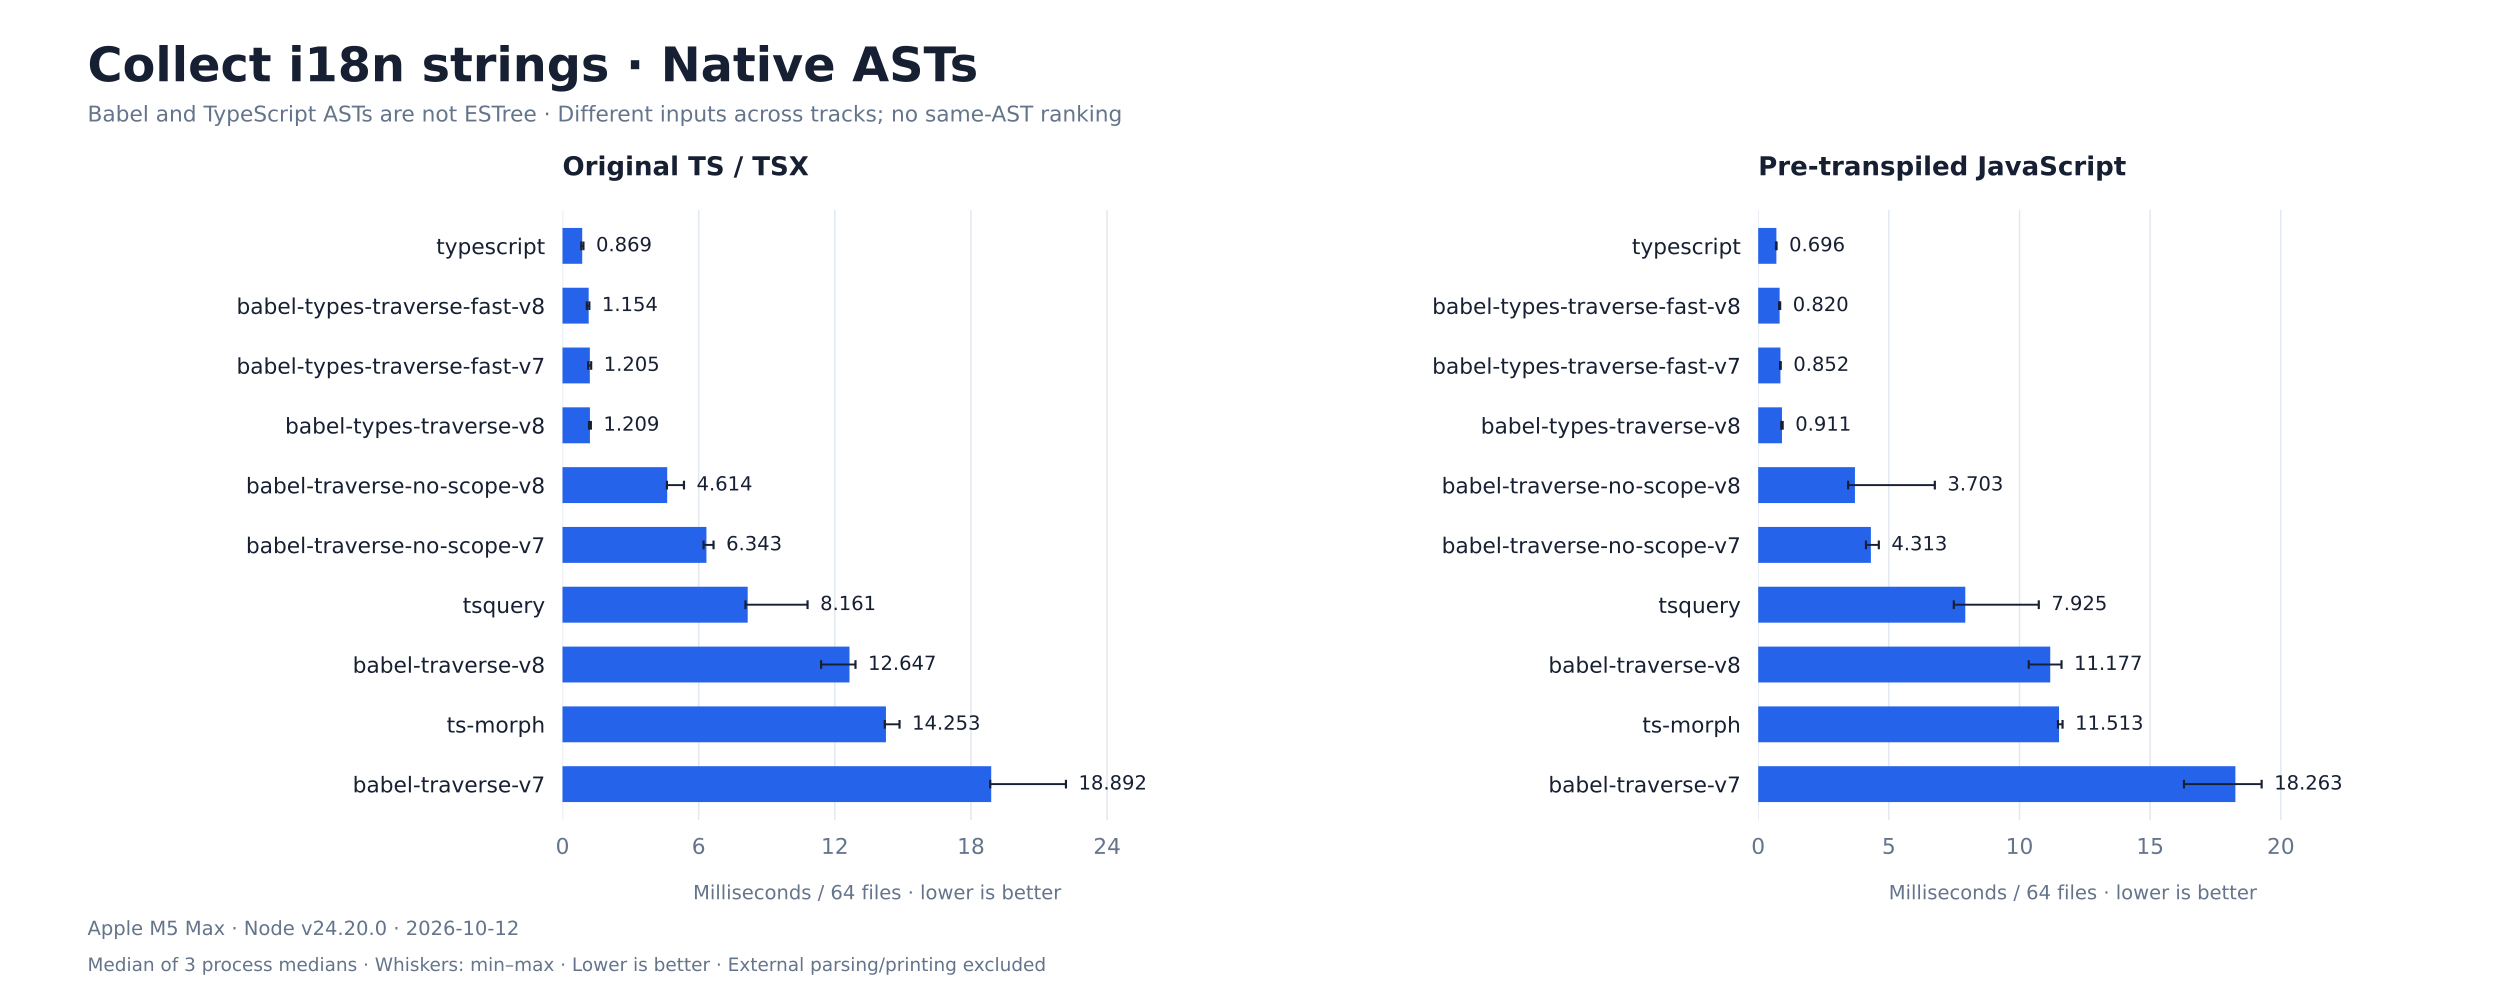
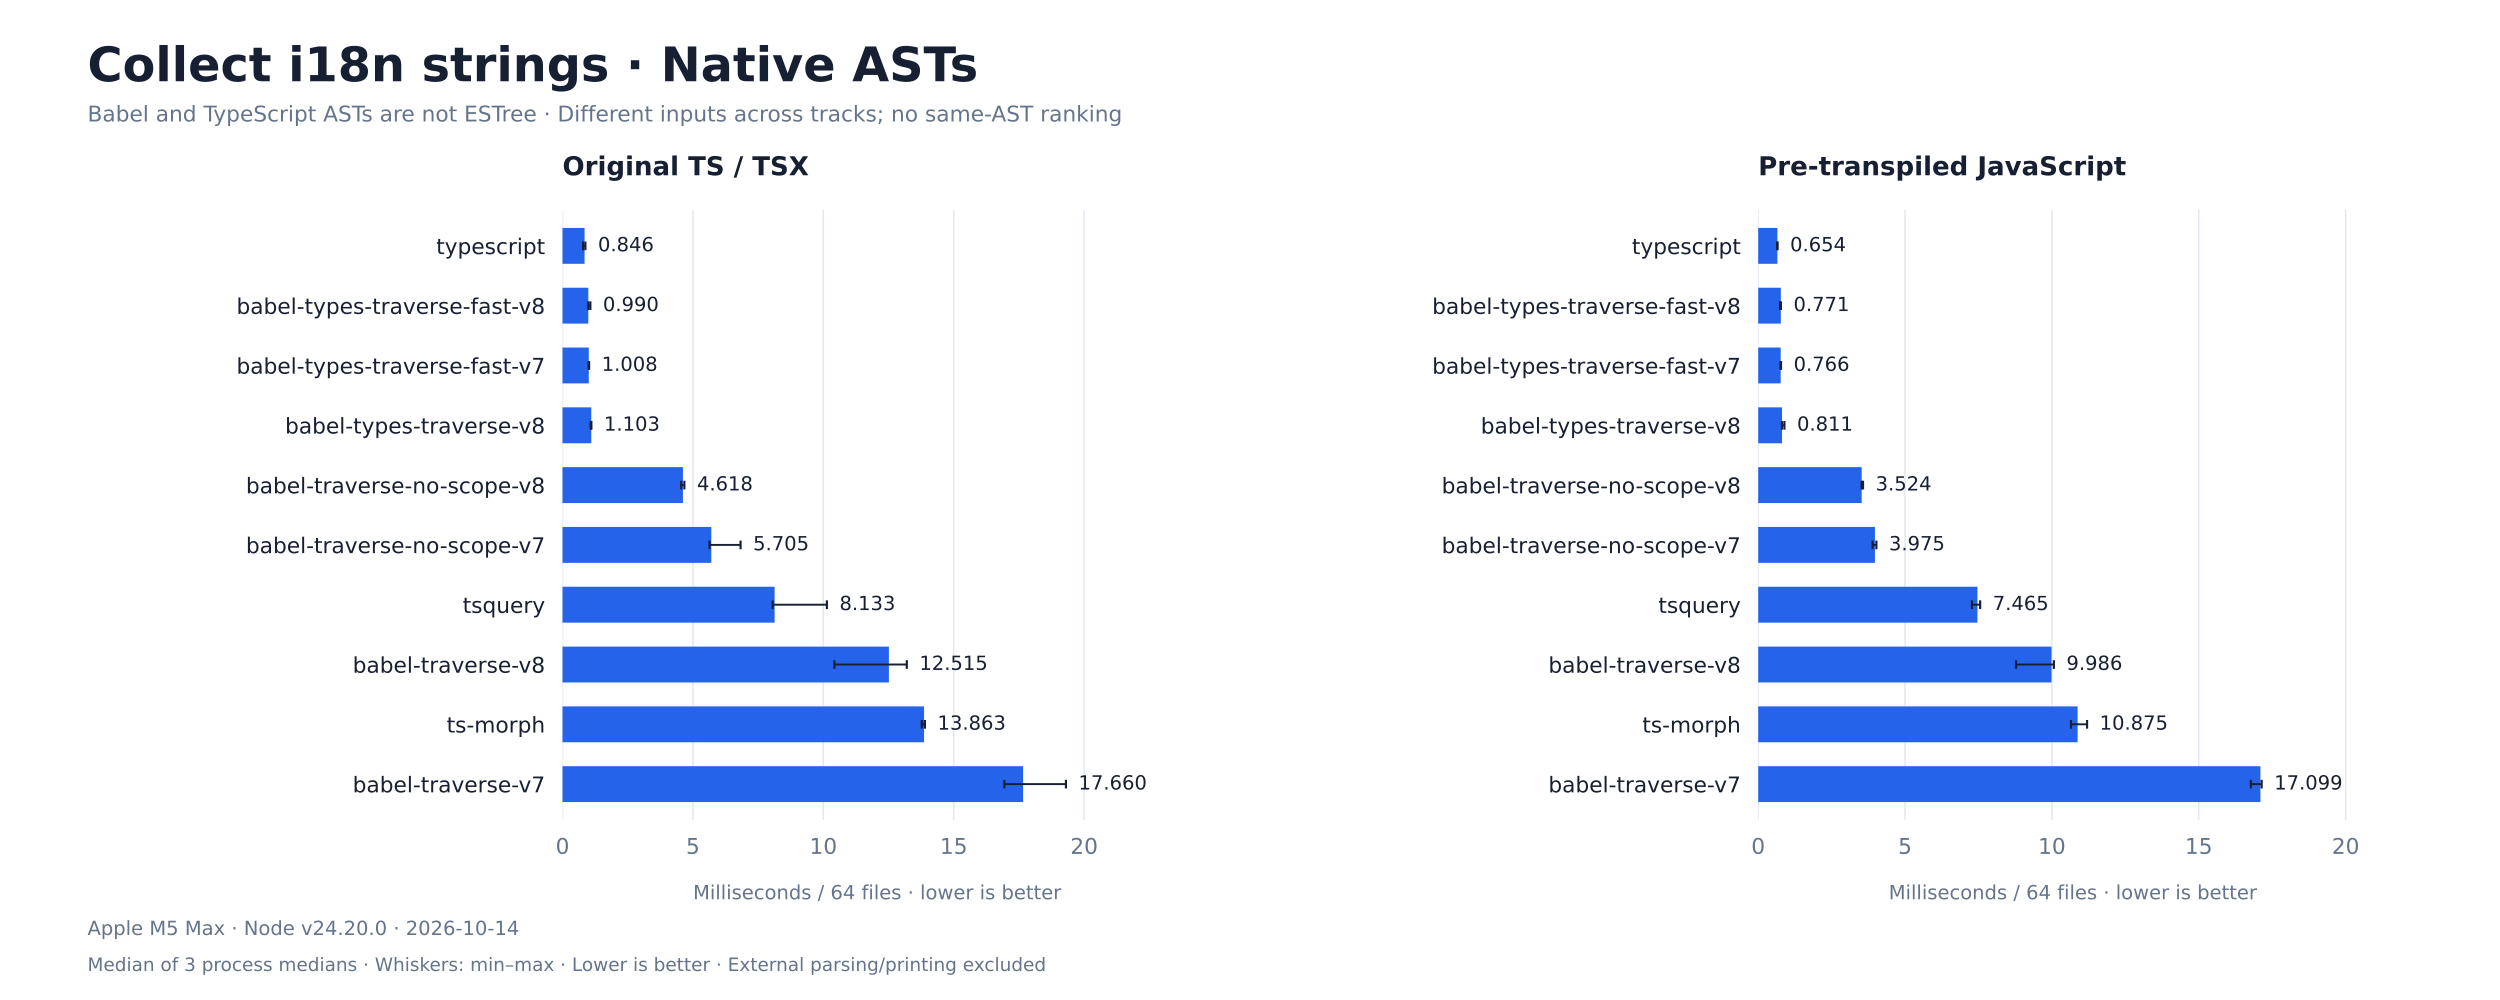
<svg xmlns="http://www.w3.org/2000/svg" xmlns:xlink="http://www.w3.org/1999/xlink" width="1152pt" height="460.8pt" viewBox="0 0 1152 460.8" version="1.1">
  <defs>
    <style type="text/css">*{stroke-linejoin: round; stroke-linecap: butt}</style>
  </defs>
  <g id="figure_1">
    <g id="patch_1">
      <path d="M 0 460.8 L 1152 460.8 L 1152 0 L 0 0 z " style="fill: #ffffff" />
    </g>
    <g id="axes_1">
      <g id="patch_2">
        <path d="M 259.2 377.856 L 549.186 377.856 L 549.186 96.768 L 259.2 96.768 z " style="fill: #ffffff" />
      </g>
      <g id="matplotlib.axis_1">
        <g id="xtick_1">
          <g id="line2d_1">
            <path d="M 259.2 377.856 L 259.2 96.768 " clip-path="url(#p7ad6d17c55)" style="fill: none; stroke: #e2e8f0; stroke-width: 0.7; stroke-linecap: square" />
          </g>
          <g id="line2d_2" />
          <g id="text_1">
            <text style="fill: #64748b; font: 10px 'DejaVu Sans'; text-anchor: middle" x="259.2" y="393.454" transform="rotate(-0 259.2 393.4544)">0</text>
          </g>
        </g>
        <g id="xtick_2">
          <g id="line2d_3">
-             <path d="M 321.939 377.856 L 321.939 96.768 " clip-path="url(#p7ad6d17c55)" style="fill: none; stroke: #e2e8f0; stroke-width: 0.7; stroke-linecap: square" />
+             <path d="M 319.291 377.856 L 319.291 96.768 " clip-path="url(#p7ad6d17c55)" style="fill: none; stroke: #e2e8f0; stroke-width: 0.7; stroke-linecap: square" />
          </g>
          <g id="line2d_4" />
          <g id="text_2">
-             <text style="fill: #64748b; font: 10px 'DejaVu Sans'; text-anchor: middle" x="321.939" y="393.454" transform="rotate(-0 321.9395 393.4544)">6</text>
+             <text style="fill: #64748b; font: 10px 'DejaVu Sans'; text-anchor: middle" x="319.291" y="393.454" transform="rotate(-0 319.2913 393.4544)">5</text>
          </g>
        </g>
        <g id="xtick_3">
          <g id="line2d_5">
-             <path d="M 384.679 377.856 L 384.679 96.768 " clip-path="url(#p7ad6d17c55)" style="fill: none; stroke: #e2e8f0; stroke-width: 0.7; stroke-linecap: square" />
+             <path d="M 379.383 377.856 L 379.383 96.768 " clip-path="url(#p7ad6d17c55)" style="fill: none; stroke: #e2e8f0; stroke-width: 0.7; stroke-linecap: square" />
          </g>
          <g id="line2d_6" />
          <g id="text_3">
-             <text style="fill: #64748b; font: 10px 'DejaVu Sans'; text-anchor: middle" x="384.679" y="393.454" transform="rotate(-0 384.6789 393.4544)">12</text>
+             <text style="fill: #64748b; font: 10px 'DejaVu Sans'; text-anchor: middle" x="379.383" y="393.454" transform="rotate(-0 379.3826 393.4544)">10</text>
          </g>
        </g>
        <g id="xtick_4">
          <g id="line2d_7">
-             <path d="M 447.418 377.856 L 447.418 96.768 " clip-path="url(#p7ad6d17c55)" style="fill: none; stroke: #e2e8f0; stroke-width: 0.7; stroke-linecap: square" />
+             <path d="M 439.474 377.856 L 439.474 96.768 " clip-path="url(#p7ad6d17c55)" style="fill: none; stroke: #e2e8f0; stroke-width: 0.7; stroke-linecap: square" />
          </g>
          <g id="line2d_8" />
          <g id="text_4">
-             <text style="fill: #64748b; font: 10px 'DejaVu Sans'; text-anchor: middle" x="447.418" y="393.454" transform="rotate(-0 447.4184 393.4544)">18</text>
+             <text style="fill: #64748b; font: 10px 'DejaVu Sans'; text-anchor: middle" x="439.474" y="393.454" transform="rotate(-0 439.4739 393.4544)">15</text>
          </g>
        </g>
        <g id="xtick_5">
          <g id="line2d_9">
-             <path d="M 510.158 377.856 L 510.158 96.768 " clip-path="url(#p7ad6d17c55)" style="fill: none; stroke: #e2e8f0; stroke-width: 0.7; stroke-linecap: square" />
+             <path d="M 499.565 377.856 L 499.565 96.768 " clip-path="url(#p7ad6d17c55)" style="fill: none; stroke: #e2e8f0; stroke-width: 0.7; stroke-linecap: square" />
          </g>
          <g id="line2d_10" />
          <g id="text_5">
-             <text style="fill: #64748b; font: 10px 'DejaVu Sans'; text-anchor: middle" x="510.158" y="393.454" transform="rotate(-0 510.1579 393.4544)">24</text>
+             <text style="fill: #64748b; font: 10px 'DejaVu Sans'; text-anchor: middle" x="499.565" y="393.454" transform="rotate(-0 499.5652 393.4544)">20</text>
          </g>
        </g>
        <g id="text_6">
          <text style="fill: #64748b; font: 9px 'DejaVu Sans'; text-anchor: middle" x="404.193" y="414.373" transform="rotate(-0 404.1931 414.3727)">Milliseconds / 64 files · lower is better</text>
        </g>
      </g>
      <g id="matplotlib.axis_2">
        <g id="ytick_1">
          <g id="line2d_11" />
          <g id="text_7">
            <text style="fill: #172033; font: 10px 'DejaVu Sans'; text-anchor: end" x="251.2" y="117.102" transform="rotate(-0 251.2 117.1018)">typescript</text>
          </g>
        </g>
        <g id="ytick_2">
          <g id="line2d_12" />
          <g id="text_8">
            <text style="fill: #172033; font: 10px 'DejaVu Sans'; text-anchor: end" x="251.2" y="144.659" transform="rotate(-0 251.2 144.6595)">babel-types-traverse-fast-v8</text>
          </g>
        </g>
        <g id="ytick_3">
          <g id="line2d_13" />
          <g id="text_9">
            <text style="fill: #172033; font: 10px 'DejaVu Sans'; text-anchor: end" x="251.2" y="172.217" transform="rotate(-0 251.2 172.2171)">babel-types-traverse-fast-v7</text>
          </g>
        </g>
        <g id="ytick_4">
          <g id="line2d_14" />
          <g id="text_10">
            <text style="fill: #172033; font: 10px 'DejaVu Sans'; text-anchor: end" x="251.2" y="199.775" transform="rotate(-0 251.2 199.7747)">babel-types-traverse-v8</text>
          </g>
        </g>
        <g id="ytick_5">
          <g id="line2d_15" />
          <g id="text_11">
            <text style="fill: #172033; font: 10px 'DejaVu Sans'; text-anchor: end" x="251.2" y="227.332" transform="rotate(-0 251.2 227.3324)">babel-traverse-no-scope-v8</text>
          </g>
        </g>
        <g id="ytick_6">
          <g id="line2d_16" />
          <g id="text_12">
            <text style="fill: #172033; font: 10px 'DejaVu Sans'; text-anchor: end" x="251.2" y="254.89" transform="rotate(-0 251.2 254.89)">babel-traverse-no-scope-v7</text>
          </g>
        </g>
        <g id="ytick_7">
          <g id="line2d_17" />
          <g id="text_13">
            <text style="fill: #172033; font: 10px 'DejaVu Sans'; text-anchor: end" x="251.2" y="282.448" transform="rotate(-0 251.2 282.4477)">tsquery</text>
          </g>
        </g>
        <g id="ytick_8">
          <g id="line2d_18" />
          <g id="text_14">
            <text style="fill: #172033; font: 10px 'DejaVu Sans'; text-anchor: end" x="251.2" y="310.005" transform="rotate(-0 251.2 310.0053)">babel-traverse-v8</text>
          </g>
        </g>
        <g id="ytick_9">
          <g id="line2d_19" />
          <g id="text_15">
            <text style="fill: #172033; font: 10px 'DejaVu Sans'; text-anchor: end" x="251.2" y="337.563" transform="rotate(-0 251.2 337.563)">ts-morph</text>
          </g>
        </g>
        <g id="ytick_10">
          <g id="line2d_20" />
          <g id="text_16">
            <text style="fill: #172033; font: 10px 'DejaVu Sans'; text-anchor: end" x="251.2" y="365.121" transform="rotate(-0 251.2 365.1206)">babel-traverse-v7</text>
          </g>
        </g>
      </g>
      <g id="patch_3">
-         <path d="M 259.2 105.035 L 268.285 105.035 L 268.285 121.57 L 259.2 121.57 z " clip-path="url(#p7ad6d17c55)" style="fill: #2563eb" />
+         <path d="M 259.2 105.035 L 269.368 105.035 L 269.368 121.57 L 259.2 121.57 z " clip-path="url(#p7ad6d17c55)" style="fill: #2563eb" />
      </g>
      <g id="patch_4">
-         <path d="M 259.2 132.593 L 271.271 132.593 L 271.271 149.128 L 259.2 149.128 z " clip-path="url(#p7ad6d17c55)" style="fill: #2563eb" />
+         <path d="M 259.2 132.593 L 271.101 132.593 L 271.101 149.128 L 259.2 149.128 z " clip-path="url(#p7ad6d17c55)" style="fill: #2563eb" />
      </g>
      <g id="patch_5">
-         <path d="M 259.2 160.151 L 271.798 160.151 L 271.798 176.685 L 259.2 176.685 z " clip-path="url(#p7ad6d17c55)" style="fill: #2563eb" />
+         <path d="M 259.2 160.151 L 271.313 160.151 L 271.313 176.685 L 259.2 176.685 z " clip-path="url(#p7ad6d17c55)" style="fill: #2563eb" />
      </g>
      <g id="patch_6">
-         <path d="M 259.2 187.708 L 271.842 187.708 L 271.842 204.243 L 259.2 204.243 z " clip-path="url(#p7ad6d17c55)" style="fill: #2563eb" />
+         <path d="M 259.2 187.708 L 272.462 187.708 L 272.462 204.243 L 259.2 204.243 z " clip-path="url(#p7ad6d17c55)" style="fill: #2563eb" />
      </g>
      <g id="patch_7">
-         <path d="M 259.2 215.266 L 307.445 215.266 L 307.445 231.8 L 259.2 231.8 z " clip-path="url(#p7ad6d17c55)" style="fill: #2563eb" />
+         <path d="M 259.2 215.266 L 314.699 215.266 L 314.699 231.8 L 259.2 231.8 z " clip-path="url(#p7ad6d17c55)" style="fill: #2563eb" />
      </g>
      <g id="patch_8">
-         <path d="M 259.2 242.824 L 325.527 242.824 L 325.527 259.358 L 259.2 259.358 z " clip-path="url(#p7ad6d17c55)" style="fill: #2563eb" />
+         <path d="M 259.2 242.824 L 327.767 242.824 L 327.767 259.358 L 259.2 259.358 z " clip-path="url(#p7ad6d17c55)" style="fill: #2563eb" />
      </g>
      <g id="patch_9">
-         <path d="M 259.2 270.381 L 344.539 270.381 L 344.539 286.916 L 259.2 286.916 z " clip-path="url(#p7ad6d17c55)" style="fill: #2563eb" />
+         <path d="M 259.2 270.381 L 356.94 270.381 L 356.94 286.916 L 259.2 286.916 z " clip-path="url(#p7ad6d17c55)" style="fill: #2563eb" />
      </g>
      <g id="patch_10">
-         <path d="M 259.2 297.939 L 391.442 297.939 L 391.442 314.473 L 259.2 314.473 z " clip-path="url(#p7ad6d17c55)" style="fill: #2563eb" />
+         <path d="M 259.2 297.939 L 409.606 297.939 L 409.606 314.473 L 259.2 314.473 z " clip-path="url(#p7ad6d17c55)" style="fill: #2563eb" />
      </g>
      <g id="patch_11">
-         <path d="M 259.2 325.496 L 408.242 325.496 L 408.242 342.031 L 259.2 342.031 z " clip-path="url(#p7ad6d17c55)" style="fill: #2563eb" />
+         <path d="M 259.2 325.496 L 425.805 325.496 L 425.805 342.031 L 259.2 342.031 z " clip-path="url(#p7ad6d17c55)" style="fill: #2563eb" />
      </g>
      <g id="patch_12">
-         <path d="M 259.2 353.054 L 456.75 353.054 L 456.75 369.589 L 259.2 369.589 z " clip-path="url(#p7ad6d17c55)" style="fill: #2563eb" />
+         <path d="M 259.2 353.054 L 471.448 353.054 L 471.448 369.589 L 259.2 369.589 z " clip-path="url(#p7ad6d17c55)" style="fill: #2563eb" />
      </g>
      <g id="text_17">
-         <text style="fill: #172033; font: 9px 'DejaVu Sans'; text-anchor: start" x="274.654" y="115.786" transform="rotate(-0 274.6535 115.786)">0.869</text>
+         <text style="fill: #172033; font: 9px 'DejaVu Sans'; text-anchor: start" x="275.547" y="115.786" transform="rotate(-0 275.5465 115.786)">0.846</text>
      </g>
      <g id="text_18">
-         <text style="fill: #172033; font: 9px 'DejaVu Sans'; text-anchor: start" x="277.371" y="143.344" transform="rotate(-0 277.3705 143.3437)">1.154</text>
+         <text style="fill: #172033; font: 9px 'DejaVu Sans'; text-anchor: start" x="277.832" y="143.344" transform="rotate(-0 277.832 143.3437)">0.990</text>
      </g>
      <g id="text_19">
-         <text style="fill: #172033; font: 9px 'DejaVu Sans'; text-anchor: start" x="278.208" y="170.901" transform="rotate(-0 278.2082 170.9013)">1.205</text>
+         <text style="fill: #172033; font: 9px 'DejaVu Sans'; text-anchor: start" x="277.27" y="170.901" transform="rotate(-0 277.2704 170.9013)">1.008</text>
      </g>
      <g id="text_20">
-         <text style="fill: #172033; font: 9px 'DejaVu Sans'; text-anchor: start" x="278.073" y="198.459" transform="rotate(-0 278.0729 198.459)">1.209</text>
+         <text style="fill: #172033; font: 9px 'DejaVu Sans'; text-anchor: start" x="278.313" y="198.459" transform="rotate(-0 278.3132 198.459)">1.103</text>
      </g>
      <g id="text_21">
-         <text style="fill: #172033; font: 9px 'DejaVu Sans'; text-anchor: start" x="320.975" y="226.017" transform="rotate(-0 320.9749 226.0166)">4.614</text>
+         <text style="fill: #172033; font: 9px 'DejaVu Sans'; text-anchor: start" x="321.159" y="226.017" transform="rotate(-0 321.1591 226.0166)">4.618</text>
      </g>
      <g id="text_22">
-         <text style="fill: #172033; font: 9px 'DejaVu Sans'; text-anchor: start" x="334.6" y="253.574" transform="rotate(-0 334.6 253.5743)">6.343</text>
+         <text style="fill: #172033; font: 9px 'DejaVu Sans'; text-anchor: start" x="347.042" y="253.574" transform="rotate(-0 347.0419 253.5743)">5.705</text>
      </g>
      <g id="text_23">
-         <text style="fill: #172033; font: 9px 'DejaVu Sans'; text-anchor: start" x="377.92" y="281.132" transform="rotate(-0 377.9203 281.1319)">8.161</text>
+         <text style="fill: #172033; font: 9px 'DejaVu Sans'; text-anchor: start" x="386.829" y="281.132" transform="rotate(-0 386.8288 281.1319)">8.133</text>
      </g>
      <g id="text_24">
-         <text style="fill: #172033; font: 9px 'DejaVu Sans'; text-anchor: start" x="400.009" y="308.69" transform="rotate(-0 400.0092 308.6896)">12.647</text>
+         <text style="fill: #172033; font: 9px 'DejaVu Sans'; text-anchor: start" x="423.653" y="308.69" transform="rotate(-0 423.6525 308.6896)">12.515</text>
      </g>
      <g id="text_25">
-         <text style="fill: #172033; font: 9px 'DejaVu Sans'; text-anchor: start" x="420.299" y="336.247" transform="rotate(-0 420.2993 336.2472)">14.253</text>
+         <text style="fill: #172033; font: 9px 'DejaVu Sans'; text-anchor: start" x="432.01" y="336.247" transform="rotate(-0 432.0102 336.2472)">13.863</text>
      </g>
      <g id="text_26">
-         <text style="fill: #172033; font: 9px 'DejaVu Sans'; text-anchor: start" x="496.989" y="363.805" transform="rotate(-0 496.9887 363.8048)">18.892</text>
+         <text style="fill: #172033; font: 9px 'DejaVu Sans'; text-anchor: start" x="496.989" y="363.805" transform="rotate(-0 496.9887 363.8048)">17.660</text>
      </g>
      <g id="text_27">
        <text style="fill: #172033; font: 700 12px 'DejaVu Sans'; text-anchor: start" x="259.2" y="80.768" transform="rotate(-0 259.2 80.768)">Original TS / TSX</text>
      </g>
      <g id="LineCollection_1">
-         <path d="M 267.856 113.303 L 268.854 113.303 " clip-path="url(#p7ad6d17c55)" style="fill: none; stroke: #172033; stroke-width: 0.9" />
-         <path d="M 270.414 140.86 L 271.571 140.86 " clip-path="url(#p7ad6d17c55)" style="fill: none; stroke: #172033; stroke-width: 0.9" />
-         <path d="M 271.035 168.418 L 272.408 168.418 " clip-path="url(#p7ad6d17c55)" style="fill: none; stroke: #172033; stroke-width: 0.9" />
-         <path d="M 271.419 195.976 L 272.273 195.976 " clip-path="url(#p7ad6d17c55)" style="fill: none; stroke: #172033; stroke-width: 0.9" />
-         <path d="M 307.312 223.533 L 315.175 223.533 " clip-path="url(#p7ad6d17c55)" style="fill: none; stroke: #172033; stroke-width: 0.9" />
-         <path d="M 324.196 251.091 L 328.8 251.091 " clip-path="url(#p7ad6d17c55)" style="fill: none; stroke: #172033; stroke-width: 0.9" />
-         <path d="M 343.503 278.648 L 372.121 278.648 " clip-path="url(#p7ad6d17c55)" style="fill: none; stroke: #172033; stroke-width: 0.9" />
-         <path d="M 378.356 306.206 L 394.209 306.206 " clip-path="url(#p7ad6d17c55)" style="fill: none; stroke: #172033; stroke-width: 0.9" />
-         <path d="M 407.722 333.764 L 414.5 333.764 " clip-path="url(#p7ad6d17c55)" style="fill: none; stroke: #172033; stroke-width: 0.9" />
-         <path d="M 456.271 361.321 L 491.189 361.321 " clip-path="url(#p7ad6d17c55)" style="fill: none; stroke: #172033; stroke-width: 0.9" />
+         <path d="M 268.673 113.303 L 269.747 113.303 " clip-path="url(#p7ad6d17c55)" style="fill: none; stroke: #172033; stroke-width: 0.9" />
+         <path d="M 271.094 140.86 L 272.032 140.86 " clip-path="url(#p7ad6d17c55)" style="fill: none; stroke: #172033; stroke-width: 0.9" />
+         <path d="M 271.242 168.418 L 271.471 168.418 " clip-path="url(#p7ad6d17c55)" style="fill: none; stroke: #172033; stroke-width: 0.9" />
+         <path d="M 272.183 195.976 L 272.513 195.976 " clip-path="url(#p7ad6d17c55)" style="fill: none; stroke: #172033; stroke-width: 0.9" />
+         <path d="M 313.868 223.533 L 315.359 223.533 " clip-path="url(#p7ad6d17c55)" style="fill: none; stroke: #172033; stroke-width: 0.9" />
+         <path d="M 326.966 251.091 L 341.242 251.091 " clip-path="url(#p7ad6d17c55)" style="fill: none; stroke: #172033; stroke-width: 0.9" />
+         <path d="M 356.024 278.648 L 381.029 278.648 " clip-path="url(#p7ad6d17c55)" style="fill: none; stroke: #172033; stroke-width: 0.9" />
+         <path d="M 384.506 306.206 L 417.853 306.206 " clip-path="url(#p7ad6d17c55)" style="fill: none; stroke: #172033; stroke-width: 0.9" />
+         <path d="M 424.742 333.764 L 426.211 333.764 " clip-path="url(#p7ad6d17c55)" style="fill: none; stroke: #172033; stroke-width: 0.9" />
+         <path d="M 462.808 361.321 L 491.189 361.321 " clip-path="url(#p7ad6d17c55)" style="fill: none; stroke: #172033; stroke-width: 0.9" />
      </g>
      <g id="line2d_21">
        <defs>
          <path id="m82ea546049" d="M 0 2 L 0 -2 " style="stroke: #172033" />
        </defs>
        <g clip-path="url(#p7ad6d17c55)">
-           <use xlink:href="#m82ea546049" x="267.856" y="113.303" style="fill: #172033; stroke: #172033" />
-           <use xlink:href="#m82ea546049" x="270.414" y="140.86" style="fill: #172033; stroke: #172033" />
-           <use xlink:href="#m82ea546049" x="271.035" y="168.418" style="fill: #172033; stroke: #172033" />
-           <use xlink:href="#m82ea546049" x="271.419" y="195.976" style="fill: #172033; stroke: #172033" />
-           <use xlink:href="#m82ea546049" x="307.312" y="223.533" style="fill: #172033; stroke: #172033" />
-           <use xlink:href="#m82ea546049" x="324.196" y="251.091" style="fill: #172033; stroke: #172033" />
-           <use xlink:href="#m82ea546049" x="343.503" y="278.648" style="fill: #172033; stroke: #172033" />
-           <use xlink:href="#m82ea546049" x="378.356" y="306.206" style="fill: #172033; stroke: #172033" />
-           <use xlink:href="#m82ea546049" x="407.722" y="333.764" style="fill: #172033; stroke: #172033" />
-           <use xlink:href="#m82ea546049" x="456.271" y="361.321" style="fill: #172033; stroke: #172033" />
+           <use xlink:href="#m82ea546049" x="268.673" y="113.303" style="fill: #172033; stroke: #172033" />
+           <use xlink:href="#m82ea546049" x="271.094" y="140.86" style="fill: #172033; stroke: #172033" />
+           <use xlink:href="#m82ea546049" x="271.242" y="168.418" style="fill: #172033; stroke: #172033" />
+           <use xlink:href="#m82ea546049" x="272.183" y="195.976" style="fill: #172033; stroke: #172033" />
+           <use xlink:href="#m82ea546049" x="313.868" y="223.533" style="fill: #172033; stroke: #172033" />
+           <use xlink:href="#m82ea546049" x="326.966" y="251.091" style="fill: #172033; stroke: #172033" />
+           <use xlink:href="#m82ea546049" x="356.024" y="278.648" style="fill: #172033; stroke: #172033" />
+           <use xlink:href="#m82ea546049" x="384.506" y="306.206" style="fill: #172033; stroke: #172033" />
+           <use xlink:href="#m82ea546049" x="424.742" y="333.764" style="fill: #172033; stroke: #172033" />
+           <use xlink:href="#m82ea546049" x="462.808" y="361.321" style="fill: #172033; stroke: #172033" />
        </g>
      </g>
      <g id="line2d_22">
        <g clip-path="url(#p7ad6d17c55)">
-           <use xlink:href="#m82ea546049" x="268.854" y="113.303" style="fill: #172033; stroke: #172033" />
-           <use xlink:href="#m82ea546049" x="271.571" y="140.86" style="fill: #172033; stroke: #172033" />
-           <use xlink:href="#m82ea546049" x="272.408" y="168.418" style="fill: #172033; stroke: #172033" />
-           <use xlink:href="#m82ea546049" x="272.273" y="195.976" style="fill: #172033; stroke: #172033" />
-           <use xlink:href="#m82ea546049" x="315.175" y="223.533" style="fill: #172033; stroke: #172033" />
-           <use xlink:href="#m82ea546049" x="328.8" y="251.091" style="fill: #172033; stroke: #172033" />
-           <use xlink:href="#m82ea546049" x="372.121" y="278.648" style="fill: #172033; stroke: #172033" />
-           <use xlink:href="#m82ea546049" x="394.209" y="306.206" style="fill: #172033; stroke: #172033" />
-           <use xlink:href="#m82ea546049" x="414.5" y="333.764" style="fill: #172033; stroke: #172033" />
+           <use xlink:href="#m82ea546049" x="269.747" y="113.303" style="fill: #172033; stroke: #172033" />
+           <use xlink:href="#m82ea546049" x="272.032" y="140.86" style="fill: #172033; stroke: #172033" />
+           <use xlink:href="#m82ea546049" x="271.471" y="168.418" style="fill: #172033; stroke: #172033" />
+           <use xlink:href="#m82ea546049" x="272.513" y="195.976" style="fill: #172033; stroke: #172033" />
+           <use xlink:href="#m82ea546049" x="315.359" y="223.533" style="fill: #172033; stroke: #172033" />
+           <use xlink:href="#m82ea546049" x="341.242" y="251.091" style="fill: #172033; stroke: #172033" />
+           <use xlink:href="#m82ea546049" x="381.029" y="278.648" style="fill: #172033; stroke: #172033" />
+           <use xlink:href="#m82ea546049" x="417.853" y="306.206" style="fill: #172033; stroke: #172033" />
+           <use xlink:href="#m82ea546049" x="426.211" y="333.764" style="fill: #172033; stroke: #172033" />
          <use xlink:href="#m82ea546049" x="491.189" y="361.321" style="fill: #172033; stroke: #172033" />
        </g>
      </g>
    </g>
    <g id="axes_2">
      <g id="patch_13">
        <path d="M 810.174 377.856 L 1100.16 377.856 L 1100.16 96.768 L 810.174 96.768 z " style="fill: #ffffff" />
      </g>
      <g id="matplotlib.axis_3">
        <g id="xtick_6">
          <g id="line2d_23">
            <path d="M 810.174 377.856 L 810.174 96.768 " clip-path="url(#p70b5d48625)" style="fill: none; stroke: #e2e8f0; stroke-width: 0.7; stroke-linecap: square" />
          </g>
          <g id="line2d_24" />
          <g id="text_28">
            <text style="fill: #64748b; font: 10px 'DejaVu Sans'; text-anchor: middle" x="810.174" y="393.454" transform="rotate(-0 810.1738 393.4544)">0</text>
          </g>
        </g>
        <g id="xtick_7">
          <g id="line2d_25">
-             <path d="M 870.379 377.856 L 870.379 96.768 " clip-path="url(#p70b5d48625)" style="fill: none; stroke: #e2e8f0; stroke-width: 0.7; stroke-linecap: square" />
+             <path d="M 877.844 377.856 L 877.844 96.768 " clip-path="url(#p70b5d48625)" style="fill: none; stroke: #e2e8f0; stroke-width: 0.7; stroke-linecap: square" />
          </g>
          <g id="line2d_26" />
          <g id="text_29">
-             <text style="fill: #64748b; font: 10px 'DejaVu Sans'; text-anchor: middle" x="870.379" y="393.454" transform="rotate(-0 870.3795 393.4544)">5</text>
+             <text style="fill: #64748b; font: 10px 'DejaVu Sans'; text-anchor: middle" x="877.844" y="393.454" transform="rotate(-0 877.8443 393.4544)">5</text>
          </g>
        </g>
        <g id="xtick_8">
          <g id="line2d_27">
-             <path d="M 930.585 377.856 L 930.585 96.768 " clip-path="url(#p70b5d48625)" style="fill: none; stroke: #e2e8f0; stroke-width: 0.7; stroke-linecap: square" />
+             <path d="M 945.515 377.856 L 945.515 96.768 " clip-path="url(#p70b5d48625)" style="fill: none; stroke: #e2e8f0; stroke-width: 0.7; stroke-linecap: square" />
          </g>
          <g id="line2d_28" />
          <g id="text_30">
-             <text style="fill: #64748b; font: 10px 'DejaVu Sans'; text-anchor: middle" x="930.585" y="393.454" transform="rotate(-0 930.5851 393.4544)">10</text>
+             <text style="fill: #64748b; font: 10px 'DejaVu Sans'; text-anchor: middle" x="945.515" y="393.454" transform="rotate(-0 945.5149 393.4544)">10</text>
          </g>
        </g>
        <g id="xtick_9">
          <g id="line2d_29">
-             <path d="M 990.791 377.856 L 990.791 96.768 " clip-path="url(#p70b5d48625)" style="fill: none; stroke: #e2e8f0; stroke-width: 0.7; stroke-linecap: square" />
+             <path d="M 1013.185 377.856 L 1013.185 96.768 " clip-path="url(#p70b5d48625)" style="fill: none; stroke: #e2e8f0; stroke-width: 0.7; stroke-linecap: square" />
          </g>
          <g id="line2d_30" />
          <g id="text_31">
-             <text style="fill: #64748b; font: 10px 'DejaVu Sans'; text-anchor: middle" x="990.791" y="393.454" transform="rotate(-0 990.7908 393.4544)">15</text>
+             <text style="fill: #64748b; font: 10px 'DejaVu Sans'; text-anchor: middle" x="1013.185" y="393.454" transform="rotate(-0 1013.185 393.4544)">15</text>
          </g>
        </g>
        <g id="xtick_10">
          <g id="line2d_31">
-             <path d="M 1050.996 377.856 L 1050.996 96.768 " clip-path="url(#p70b5d48625)" style="fill: none; stroke: #e2e8f0; stroke-width: 0.7; stroke-linecap: square" />
+             <path d="M 1080.856 377.856 L 1080.856 96.768 " clip-path="url(#p70b5d48625)" style="fill: none; stroke: #e2e8f0; stroke-width: 0.7; stroke-linecap: square" />
          </g>
          <g id="line2d_32" />
          <g id="text_32">
-             <text style="fill: #64748b; font: 10px 'DejaVu Sans'; text-anchor: middle" x="1050.996" y="393.454" transform="rotate(-0 1050.996 393.4544)">20</text>
+             <text style="fill: #64748b; font: 10px 'DejaVu Sans'; text-anchor: middle" x="1080.856" y="393.454" transform="rotate(-0 1080.856 393.4544)">20</text>
          </g>
        </g>
        <g id="text_33">
          <text style="fill: #64748b; font: 9px 'DejaVu Sans'; text-anchor: middle" x="955.167" y="414.373" transform="rotate(-0 955.1669 414.3727)">Milliseconds / 64 files · lower is better</text>
        </g>
      </g>
      <g id="matplotlib.axis_4">
        <g id="ytick_11">
          <g id="line2d_33" />
          <g id="text_34">
            <text style="fill: #172033; font: 10px 'DejaVu Sans'; text-anchor: end" x="802.174" y="117.102" transform="rotate(-0 802.1738 117.1018)">typescript</text>
          </g>
        </g>
        <g id="ytick_12">
          <g id="line2d_34" />
          <g id="text_35">
            <text style="fill: #172033; font: 10px 'DejaVu Sans'; text-anchor: end" x="802.174" y="144.659" transform="rotate(-0 802.1738 144.6595)">babel-types-traverse-fast-v8</text>
          </g>
        </g>
        <g id="ytick_13">
          <g id="line2d_35" />
          <g id="text_36">
            <text style="fill: #172033; font: 10px 'DejaVu Sans'; text-anchor: end" x="802.174" y="172.217" transform="rotate(-0 802.1738 172.2171)">babel-types-traverse-fast-v7</text>
          </g>
        </g>
        <g id="ytick_14">
          <g id="line2d_36" />
          <g id="text_37">
            <text style="fill: #172033; font: 10px 'DejaVu Sans'; text-anchor: end" x="802.174" y="199.775" transform="rotate(-0 802.1738 199.7747)">babel-types-traverse-v8</text>
          </g>
        </g>
        <g id="ytick_15">
          <g id="line2d_37" />
          <g id="text_38">
            <text style="fill: #172033; font: 10px 'DejaVu Sans'; text-anchor: end" x="802.174" y="227.332" transform="rotate(-0 802.1738 227.3324)">babel-traverse-no-scope-v8</text>
          </g>
        </g>
        <g id="ytick_16">
          <g id="line2d_38" />
          <g id="text_39">
            <text style="fill: #172033; font: 10px 'DejaVu Sans'; text-anchor: end" x="802.174" y="254.89" transform="rotate(-0 802.1738 254.89)">babel-traverse-no-scope-v7</text>
          </g>
        </g>
        <g id="ytick_17">
          <g id="line2d_39" />
          <g id="text_40">
            <text style="fill: #172033; font: 10px 'DejaVu Sans'; text-anchor: end" x="802.174" y="282.448" transform="rotate(-0 802.1738 282.4477)">tsquery</text>
          </g>
        </g>
        <g id="ytick_18">
          <g id="line2d_40" />
          <g id="text_41">
            <text style="fill: #172033; font: 10px 'DejaVu Sans'; text-anchor: end" x="802.174" y="310.005" transform="rotate(-0 802.1738 310.0053)">babel-traverse-v8</text>
          </g>
        </g>
        <g id="ytick_19">
          <g id="line2d_41" />
          <g id="text_42">
            <text style="fill: #172033; font: 10px 'DejaVu Sans'; text-anchor: end" x="802.174" y="337.563" transform="rotate(-0 802.1738 337.563)">ts-morph</text>
          </g>
        </g>
        <g id="ytick_20">
          <g id="line2d_42" />
          <g id="text_43">
            <text style="fill: #172033; font: 10px 'DejaVu Sans'; text-anchor: end" x="802.174" y="365.121" transform="rotate(-0 802.1738 365.1206)">babel-traverse-v7</text>
          </g>
        </g>
      </g>
      <g id="patch_14">
-         <path d="M 810.174 105.035 L 818.559 105.035 L 818.559 121.57 L 810.174 121.57 z " clip-path="url(#p70b5d48625)" style="fill: #2563eb" />
+         <path d="M 810.174 105.035 L 819.019 105.035 L 819.019 121.57 L 810.174 121.57 z " clip-path="url(#p70b5d48625)" style="fill: #2563eb" />
      </g>
      <g id="patch_15">
-         <path d="M 810.174 132.593 L 820.053 132.593 L 820.053 149.128 L 810.174 149.128 z " clip-path="url(#p70b5d48625)" style="fill: #2563eb" />
+         <path d="M 810.174 132.593 L 820.613 132.593 L 820.613 149.128 L 810.174 149.128 z " clip-path="url(#p70b5d48625)" style="fill: #2563eb" />
      </g>
      <g id="patch_16">
-         <path d="M 810.174 160.151 L 820.432 160.151 L 820.432 176.685 L 810.174 176.685 z " clip-path="url(#p70b5d48625)" style="fill: #2563eb" />
+         <path d="M 810.174 160.151 L 820.542 160.151 L 820.542 176.685 L 810.174 176.685 z " clip-path="url(#p70b5d48625)" style="fill: #2563eb" />
      </g>
      <g id="patch_17">
-         <path d="M 810.174 187.708 L 821.14 187.708 L 821.14 204.243 L 810.174 204.243 z " clip-path="url(#p70b5d48625)" style="fill: #2563eb" />
+         <path d="M 810.174 187.708 L 821.156 187.708 L 821.156 204.243 L 810.174 204.243 z " clip-path="url(#p70b5d48625)" style="fill: #2563eb" />
      </g>
      <g id="patch_18">
-         <path d="M 810.174 215.266 L 854.761 215.266 L 854.761 231.8 L 810.174 231.8 z " clip-path="url(#p70b5d48625)" style="fill: #2563eb" />
+         <path d="M 810.174 215.266 L 857.865 215.266 L 857.865 231.8 L 810.174 231.8 z " clip-path="url(#p70b5d48625)" style="fill: #2563eb" />
      </g>
      <g id="patch_19">
-         <path d="M 810.174 242.824 L 862.109 242.824 L 862.109 259.358 L 810.174 259.358 z " clip-path="url(#p70b5d48625)" style="fill: #2563eb" />
+         <path d="M 810.174 242.824 L 863.969 242.824 L 863.969 259.358 L 810.174 259.358 z " clip-path="url(#p70b5d48625)" style="fill: #2563eb" />
      </g>
      <g id="patch_20">
-         <path d="M 810.174 270.381 L 905.604 270.381 L 905.604 286.916 L 810.174 286.916 z " clip-path="url(#p70b5d48625)" style="fill: #2563eb" />
+         <path d="M 810.174 270.381 L 911.21 270.381 L 911.21 286.916 L 810.174 286.916 z " clip-path="url(#p70b5d48625)" style="fill: #2563eb" />
      </g>
      <g id="patch_21">
-         <path d="M 810.174 297.939 L 944.755 297.939 L 944.755 314.473 L 810.174 314.473 z " clip-path="url(#p70b5d48625)" style="fill: #2563eb" />
+         <path d="M 810.174 297.939 L 945.325 297.939 L 945.325 314.473 L 810.174 314.473 z " clip-path="url(#p70b5d48625)" style="fill: #2563eb" />
      </g>
      <g id="patch_22">
-         <path d="M 810.174 325.496 L 948.807 325.496 L 948.807 342.031 L 810.174 342.031 z " clip-path="url(#p70b5d48625)" style="fill: #2563eb" />
+         <path d="M 810.174 325.496 L 957.363 325.496 L 957.363 342.031 L 810.174 342.031 z " clip-path="url(#p70b5d48625)" style="fill: #2563eb" />
      </g>
      <g id="patch_23">
-         <path d="M 810.174 353.054 L 1030.076 353.054 L 1030.076 369.589 L 810.174 369.589 z " clip-path="url(#p70b5d48625)" style="fill: #2563eb" />
+         <path d="M 810.174 353.054 L 1041.599 353.054 L 1041.599 369.589 L 810.174 369.589 z " clip-path="url(#p70b5d48625)" style="fill: #2563eb" />
      </g>
      <g id="text_44">
-         <text style="fill: #172033; font: 9px 'DejaVu Sans'; text-anchor: start" x="824.43" y="115.786" transform="rotate(-0 824.4301 115.786)">0.696</text>
+         <text style="fill: #172033; font: 9px 'DejaVu Sans'; text-anchor: start" x="824.876" y="115.786" transform="rotate(-0 824.8761 115.786)">0.654</text>
      </g>
      <g id="text_45">
-         <text style="fill: #172033; font: 9px 'DejaVu Sans'; text-anchor: start" x="826.097" y="143.344" transform="rotate(-0 826.0966 143.3437)">0.820</text>
+         <text style="fill: #172033; font: 9px 'DejaVu Sans'; text-anchor: start" x="826.446" y="143.344" transform="rotate(-0 826.4464 143.3437)">0.771</text>
      </g>
      <g id="text_46">
-         <text style="fill: #172033; font: 9px 'DejaVu Sans'; text-anchor: start" x="826.36" y="170.901" transform="rotate(-0 826.36 170.9013)">0.852</text>
+         <text style="fill: #172033; font: 9px 'DejaVu Sans'; text-anchor: start" x="826.493" y="170.901" transform="rotate(-0 826.4929 170.9013)">0.766</text>
      </g>
      <g id="text_47">
-         <text style="fill: #172033; font: 9px 'DejaVu Sans'; text-anchor: start" x="827.255" y="198.459" transform="rotate(-0 827.2548 198.459)">0.911</text>
+         <text style="fill: #172033; font: 9px 'DejaVu Sans'; text-anchor: start" x="828.068" y="198.459" transform="rotate(-0 828.0682 198.459)">0.811</text>
      </g>
      <g id="text_48">
-         <text style="fill: #172033; font: 9px 'DejaVu Sans'; text-anchor: start" x="897.368" y="226.017" transform="rotate(-0 897.3676 226.0166)">3.703</text>
+         <text style="fill: #172033; font: 9px 'DejaVu Sans'; text-anchor: start" x="864.284" y="226.017" transform="rotate(-0 864.2836 226.0166)">3.524</text>
      </g>
      <g id="text_49">
-         <text style="fill: #172033; font: 9px 'DejaVu Sans'; text-anchor: start" x="871.56" y="253.574" transform="rotate(-0 871.5599 253.5743)">4.313</text>
+         <text style="fill: #172033; font: 9px 'DejaVu Sans'; text-anchor: start" x="870.435" y="253.574" transform="rotate(-0 870.4348 253.5743)">3.975</text>
      </g>
      <g id="text_50">
-         <text style="fill: #172033; font: 9px 'DejaVu Sans'; text-anchor: start" x="945.272" y="281.132" transform="rotate(-0 945.2717 281.1319)">7.925</text>
+         <text style="fill: #172033; font: 9px 'DejaVu Sans'; text-anchor: start" x="918.253" y="281.132" transform="rotate(-0 918.253 281.1319)">7.465</text>
      </g>
      <g id="text_51">
-         <text style="fill: #172033; font: 9px 'DejaVu Sans'; text-anchor: start" x="955.744" y="308.69" transform="rotate(-0 955.7445 308.6896)">11.177</text>
+         <text style="fill: #172033; font: 9px 'DejaVu Sans'; text-anchor: start" x="952.223" y="308.69" transform="rotate(-0 952.2233 308.6896)">9.986</text>
      </g>
      <g id="text_52">
-         <text style="fill: #172033; font: 9px 'DejaVu Sans'; text-anchor: start" x="956.22" y="336.247" transform="rotate(-0 956.2203 336.2472)">11.513</text>
+         <text style="fill: #172033; font: 9px 'DejaVu Sans'; text-anchor: start" x="967.514" y="336.247" transform="rotate(-0 967.5144 336.2472)">10.875</text>
      </g>
      <g id="text_53">
-         <text style="fill: #172033; font: 9px 'DejaVu Sans'; text-anchor: start" x="1047.962" y="363.805" transform="rotate(-0 1047.962 363.8048)">18.263</text>
+         <text style="fill: #172033; font: 9px 'DejaVu Sans'; text-anchor: start" x="1047.962" y="363.805" transform="rotate(-0 1047.962 363.8048)">17.099</text>
      </g>
      <g id="text_54">
        <text style="fill: #172033; font: 700 12px 'DejaVu Sans'; text-anchor: start" x="810.174" y="80.768" transform="rotate(-0 810.1738 80.768)">Pre-transpiled JavaScript</text>
      </g>
      <g id="LineCollection_2">
-         <path d="M 818.376 113.303 L 818.63 113.303 " clip-path="url(#p70b5d48625)" style="fill: none; stroke: #172033; stroke-width: 0.9" />
-         <path d="M 819.811 140.86 L 820.297 140.86 " clip-path="url(#p70b5d48625)" style="fill: none; stroke: #172033; stroke-width: 0.9" />
-         <path d="M 820.27 168.418 L 820.56 168.418 " clip-path="url(#p70b5d48625)" style="fill: none; stroke: #172033; stroke-width: 0.9" />
-         <path d="M 820.806 195.976 L 821.455 195.976 " clip-path="url(#p70b5d48625)" style="fill: none; stroke: #172033; stroke-width: 0.9" />
-         <path d="M 851.612 223.533 L 891.568 223.533 " clip-path="url(#p70b5d48625)" style="fill: none; stroke: #172033; stroke-width: 0.9" />
-         <path d="M 859.825 251.091 L 865.76 251.091 " clip-path="url(#p70b5d48625)" style="fill: none; stroke: #172033; stroke-width: 0.9" />
-         <path d="M 900.309 278.648 L 939.472 278.648 " clip-path="url(#p70b5d48625)" style="fill: none; stroke: #172033; stroke-width: 0.9" />
-         <path d="M 934.847 306.206 L 949.945 306.206 " clip-path="url(#p70b5d48625)" style="fill: none; stroke: #172033; stroke-width: 0.9" />
-         <path d="M 948.314 333.764 L 950.421 333.764 " clip-path="url(#p70b5d48625)" style="fill: none; stroke: #172033; stroke-width: 0.9" />
-         <path d="M 1006.372 361.321 L 1042.163 361.321 " clip-path="url(#p70b5d48625)" style="fill: none; stroke: #172033; stroke-width: 0.9" />
+         <path d="M 818.922 113.303 L 819.076 113.303 " clip-path="url(#p70b5d48625)" style="fill: none; stroke: #172033; stroke-width: 0.9" />
+         <path d="M 820.238 140.86 L 820.647 140.86 " clip-path="url(#p70b5d48625)" style="fill: none; stroke: #172033; stroke-width: 0.9" />
+         <path d="M 820.504 168.418 L 820.693 168.418 " clip-path="url(#p70b5d48625)" style="fill: none; stroke: #172033; stroke-width: 0.9" />
+         <path d="M 821.118 195.976 L 822.268 195.976 " clip-path="url(#p70b5d48625)" style="fill: none; stroke: #172033; stroke-width: 0.9" />
+         <path d="M 857.831 223.533 L 858.484 223.533 " clip-path="url(#p70b5d48625)" style="fill: none; stroke: #172033; stroke-width: 0.9" />
+         <path d="M 862.898 251.091 L 864.635 251.091 " clip-path="url(#p70b5d48625)" style="fill: none; stroke: #172033; stroke-width: 0.9" />
+         <path d="M 908.648 278.648 L 912.453 278.648 " clip-path="url(#p70b5d48625)" style="fill: none; stroke: #172033; stroke-width: 0.9" />
+         <path d="M 928.983 306.206 L 946.424 306.206 " clip-path="url(#p70b5d48625)" style="fill: none; stroke: #172033; stroke-width: 0.9" />
+         <path d="M 954.295 333.764 L 961.715 333.764 " clip-path="url(#p70b5d48625)" style="fill: none; stroke: #172033; stroke-width: 0.9" />
+         <path d="M 1037.181 361.321 L 1042.163 361.321 " clip-path="url(#p70b5d48625)" style="fill: none; stroke: #172033; stroke-width: 0.9" />
      </g>
      <g id="line2d_43">
        <g clip-path="url(#p70b5d48625)">
-           <use xlink:href="#m82ea546049" x="818.376" y="113.303" style="fill: #172033; stroke: #172033" />
-           <use xlink:href="#m82ea546049" x="819.811" y="140.86" style="fill: #172033; stroke: #172033" />
-           <use xlink:href="#m82ea546049" x="820.27" y="168.418" style="fill: #172033; stroke: #172033" />
-           <use xlink:href="#m82ea546049" x="820.806" y="195.976" style="fill: #172033; stroke: #172033" />
-           <use xlink:href="#m82ea546049" x="851.612" y="223.533" style="fill: #172033; stroke: #172033" />
-           <use xlink:href="#m82ea546049" x="859.825" y="251.091" style="fill: #172033; stroke: #172033" />
-           <use xlink:href="#m82ea546049" x="900.309" y="278.648" style="fill: #172033; stroke: #172033" />
-           <use xlink:href="#m82ea546049" x="934.847" y="306.206" style="fill: #172033; stroke: #172033" />
-           <use xlink:href="#m82ea546049" x="948.314" y="333.764" style="fill: #172033; stroke: #172033" />
-           <use xlink:href="#m82ea546049" x="1006.372" y="361.321" style="fill: #172033; stroke: #172033" />
+           <use xlink:href="#m82ea546049" x="818.922" y="113.303" style="fill: #172033; stroke: #172033" />
+           <use xlink:href="#m82ea546049" x="820.238" y="140.86" style="fill: #172033; stroke: #172033" />
+           <use xlink:href="#m82ea546049" x="820.504" y="168.418" style="fill: #172033; stroke: #172033" />
+           <use xlink:href="#m82ea546049" x="821.118" y="195.976" style="fill: #172033; stroke: #172033" />
+           <use xlink:href="#m82ea546049" x="857.831" y="223.533" style="fill: #172033; stroke: #172033" />
+           <use xlink:href="#m82ea546049" x="862.898" y="251.091" style="fill: #172033; stroke: #172033" />
+           <use xlink:href="#m82ea546049" x="908.648" y="278.648" style="fill: #172033; stroke: #172033" />
+           <use xlink:href="#m82ea546049" x="928.983" y="306.206" style="fill: #172033; stroke: #172033" />
+           <use xlink:href="#m82ea546049" x="954.295" y="333.764" style="fill: #172033; stroke: #172033" />
+           <use xlink:href="#m82ea546049" x="1037.181" y="361.321" style="fill: #172033; stroke: #172033" />
        </g>
      </g>
      <g id="line2d_44">
        <g clip-path="url(#p70b5d48625)">
-           <use xlink:href="#m82ea546049" x="818.63" y="113.303" style="fill: #172033; stroke: #172033" />
-           <use xlink:href="#m82ea546049" x="820.297" y="140.86" style="fill: #172033; stroke: #172033" />
-           <use xlink:href="#m82ea546049" x="820.56" y="168.418" style="fill: #172033; stroke: #172033" />
-           <use xlink:href="#m82ea546049" x="821.455" y="195.976" style="fill: #172033; stroke: #172033" />
-           <use xlink:href="#m82ea546049" x="891.568" y="223.533" style="fill: #172033; stroke: #172033" />
-           <use xlink:href="#m82ea546049" x="865.76" y="251.091" style="fill: #172033; stroke: #172033" />
-           <use xlink:href="#m82ea546049" x="939.472" y="278.648" style="fill: #172033; stroke: #172033" />
-           <use xlink:href="#m82ea546049" x="949.945" y="306.206" style="fill: #172033; stroke: #172033" />
-           <use xlink:href="#m82ea546049" x="950.421" y="333.764" style="fill: #172033; stroke: #172033" />
+           <use xlink:href="#m82ea546049" x="819.076" y="113.303" style="fill: #172033; stroke: #172033" />
+           <use xlink:href="#m82ea546049" x="820.647" y="140.86" style="fill: #172033; stroke: #172033" />
+           <use xlink:href="#m82ea546049" x="820.693" y="168.418" style="fill: #172033; stroke: #172033" />
+           <use xlink:href="#m82ea546049" x="822.268" y="195.976" style="fill: #172033; stroke: #172033" />
+           <use xlink:href="#m82ea546049" x="858.484" y="223.533" style="fill: #172033; stroke: #172033" />
+           <use xlink:href="#m82ea546049" x="864.635" y="251.091" style="fill: #172033; stroke: #172033" />
+           <use xlink:href="#m82ea546049" x="912.453" y="278.648" style="fill: #172033; stroke: #172033" />
+           <use xlink:href="#m82ea546049" x="946.424" y="306.206" style="fill: #172033; stroke: #172033" />
+           <use xlink:href="#m82ea546049" x="961.715" y="333.764" style="fill: #172033; stroke: #172033" />
          <use xlink:href="#m82ea546049" x="1042.163" y="361.321" style="fill: #172033; stroke: #172033" />
        </g>
      </g>
    </g>
    <g id="text_55">
      <text style="fill: #172033; font: 700 22px 'DejaVu Sans'; text-anchor: start" x="40.32" y="37.453" transform="rotate(-0 40.32 37.45256)">Collect i18n strings · Native ASTs</text>
    </g>
    <g id="text_56">
      <text style="fill: #64748b; font: 10px 'DejaVu Sans'; text-anchor: start" x="40.32" y="55.982" transform="rotate(-0 40.32 55.98244)">Babel and TypeScript ASTs are not ESTree · Different inputs across tracks; no same-AST ranking</text>
    </g>
    <g id="text_57">
-       <text style="fill: #64748b; font: 9px 'DejaVu Sans'; text-anchor: start" x="40.32" y="430.848" transform="rotate(-0 40.32 430.848)">Apple M5 Max · Node v24.20.0 · 2026-10-12</text>
+       <text style="fill: #64748b; font: 9px 'DejaVu Sans'; text-anchor: start" x="40.32" y="430.848" transform="rotate(-0 40.32 430.848)">Apple M5 Max · Node v24.20.0 · 2026-10-14</text>
    </g>
    <g id="text_58">
      <text style="fill: #64748b; font: 8.5px 'DejaVu Sans'; text-anchor: start" x="40.32" y="447.437" transform="rotate(-0 40.32 447.4368)">Median of 3 process medians · Whiskers: min–max · Lower is better · External parsing/printing excluded</text>
    </g>
  </g>
  <defs>
    <clipPath id="p7ad6d17c55">
      <rect x="259.2" y="96.768" width="289.986" height="281.088" />
    </clipPath>
    <clipPath id="p70b5d48625">
      <rect x="810.174" y="96.768" width="289.986" height="281.088" />
    </clipPath>
  </defs>
</svg>
